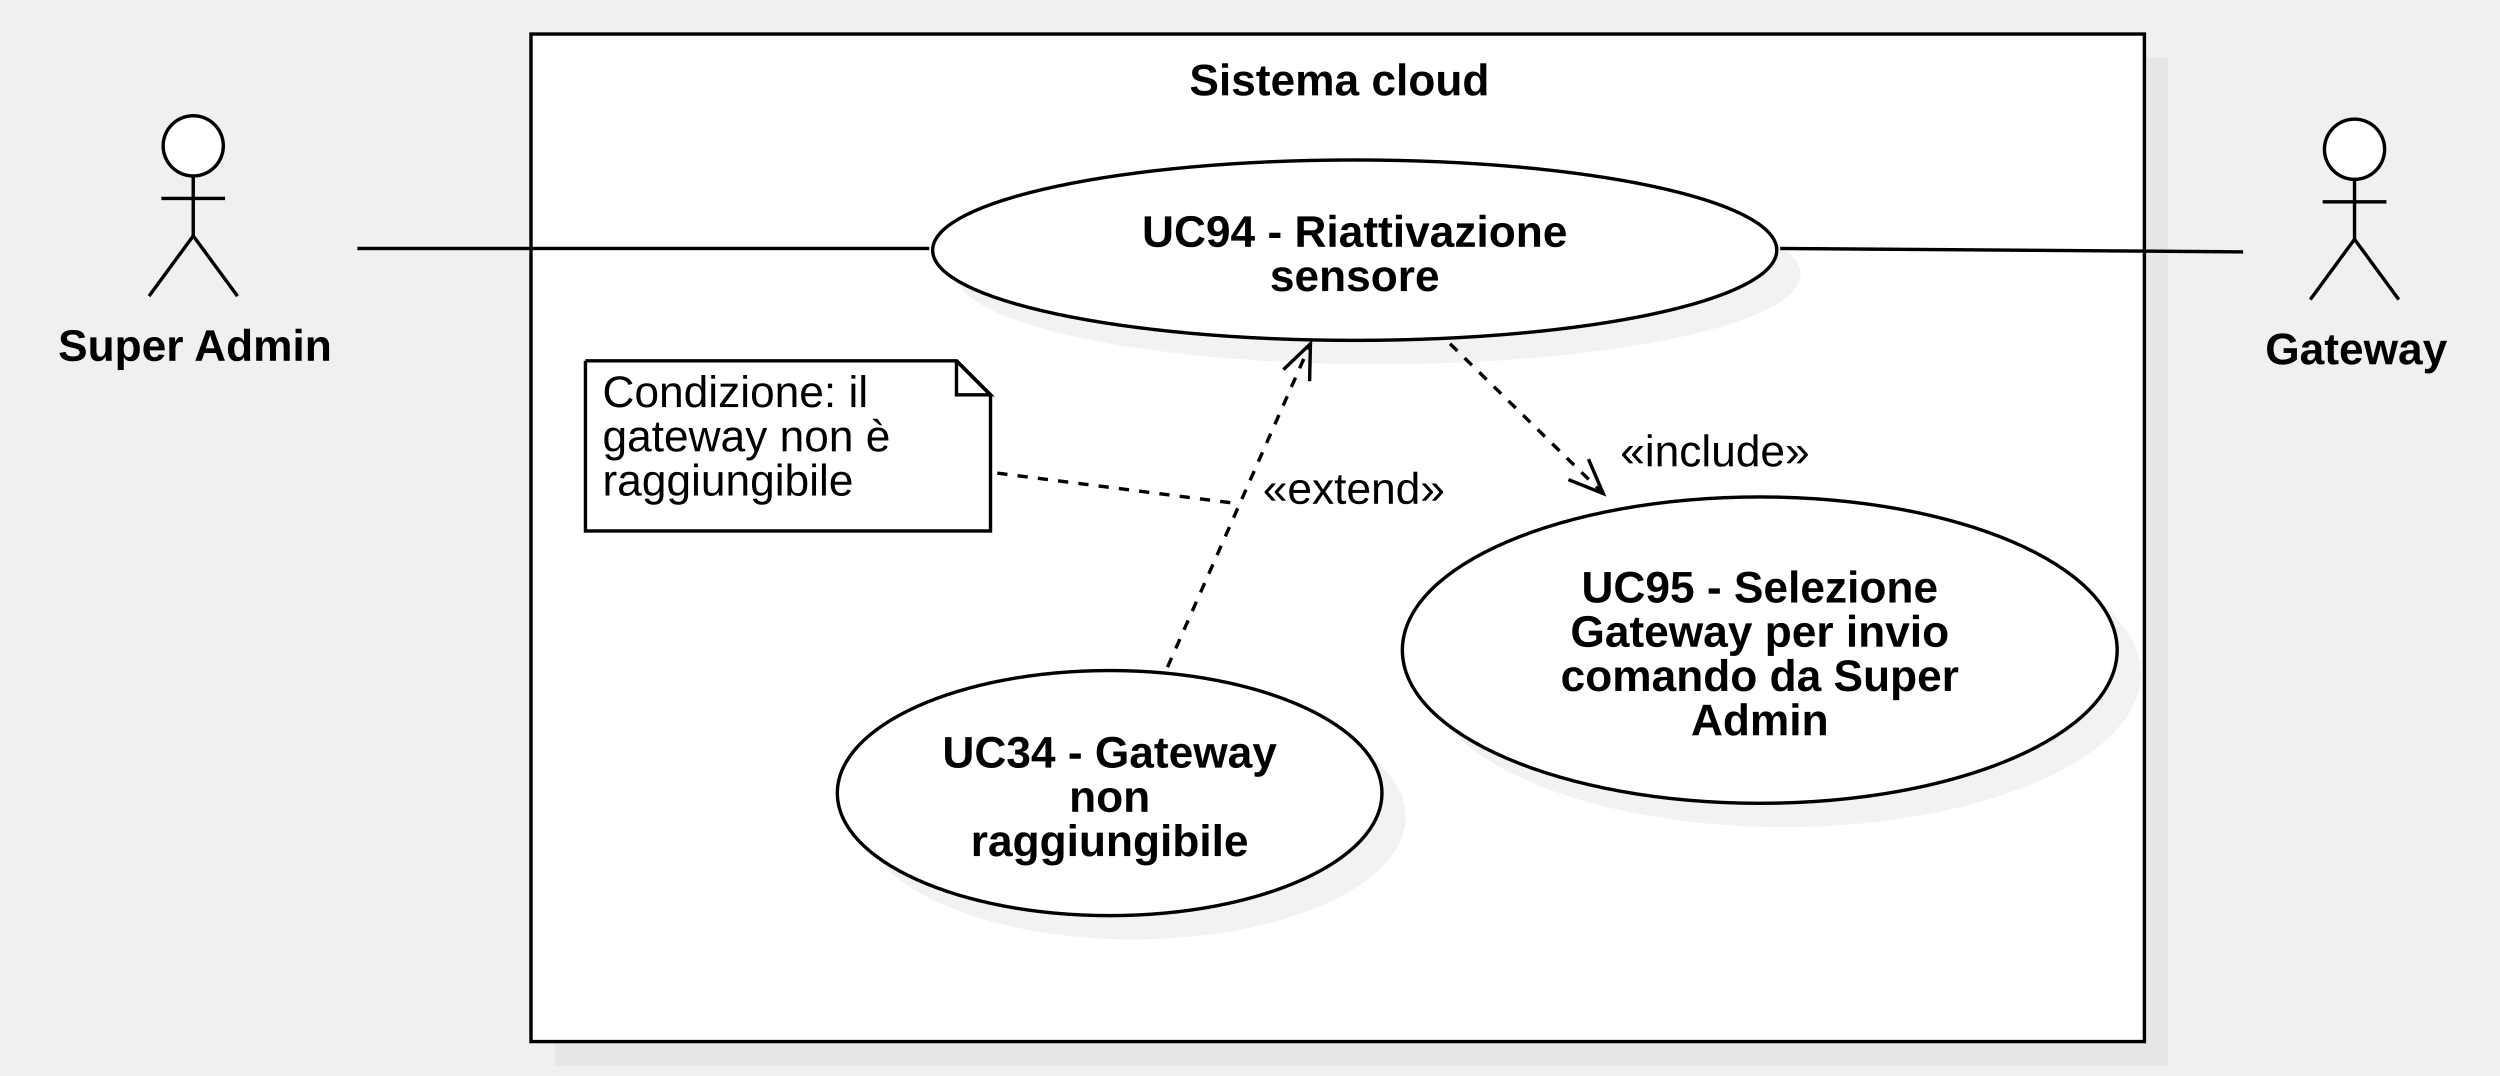
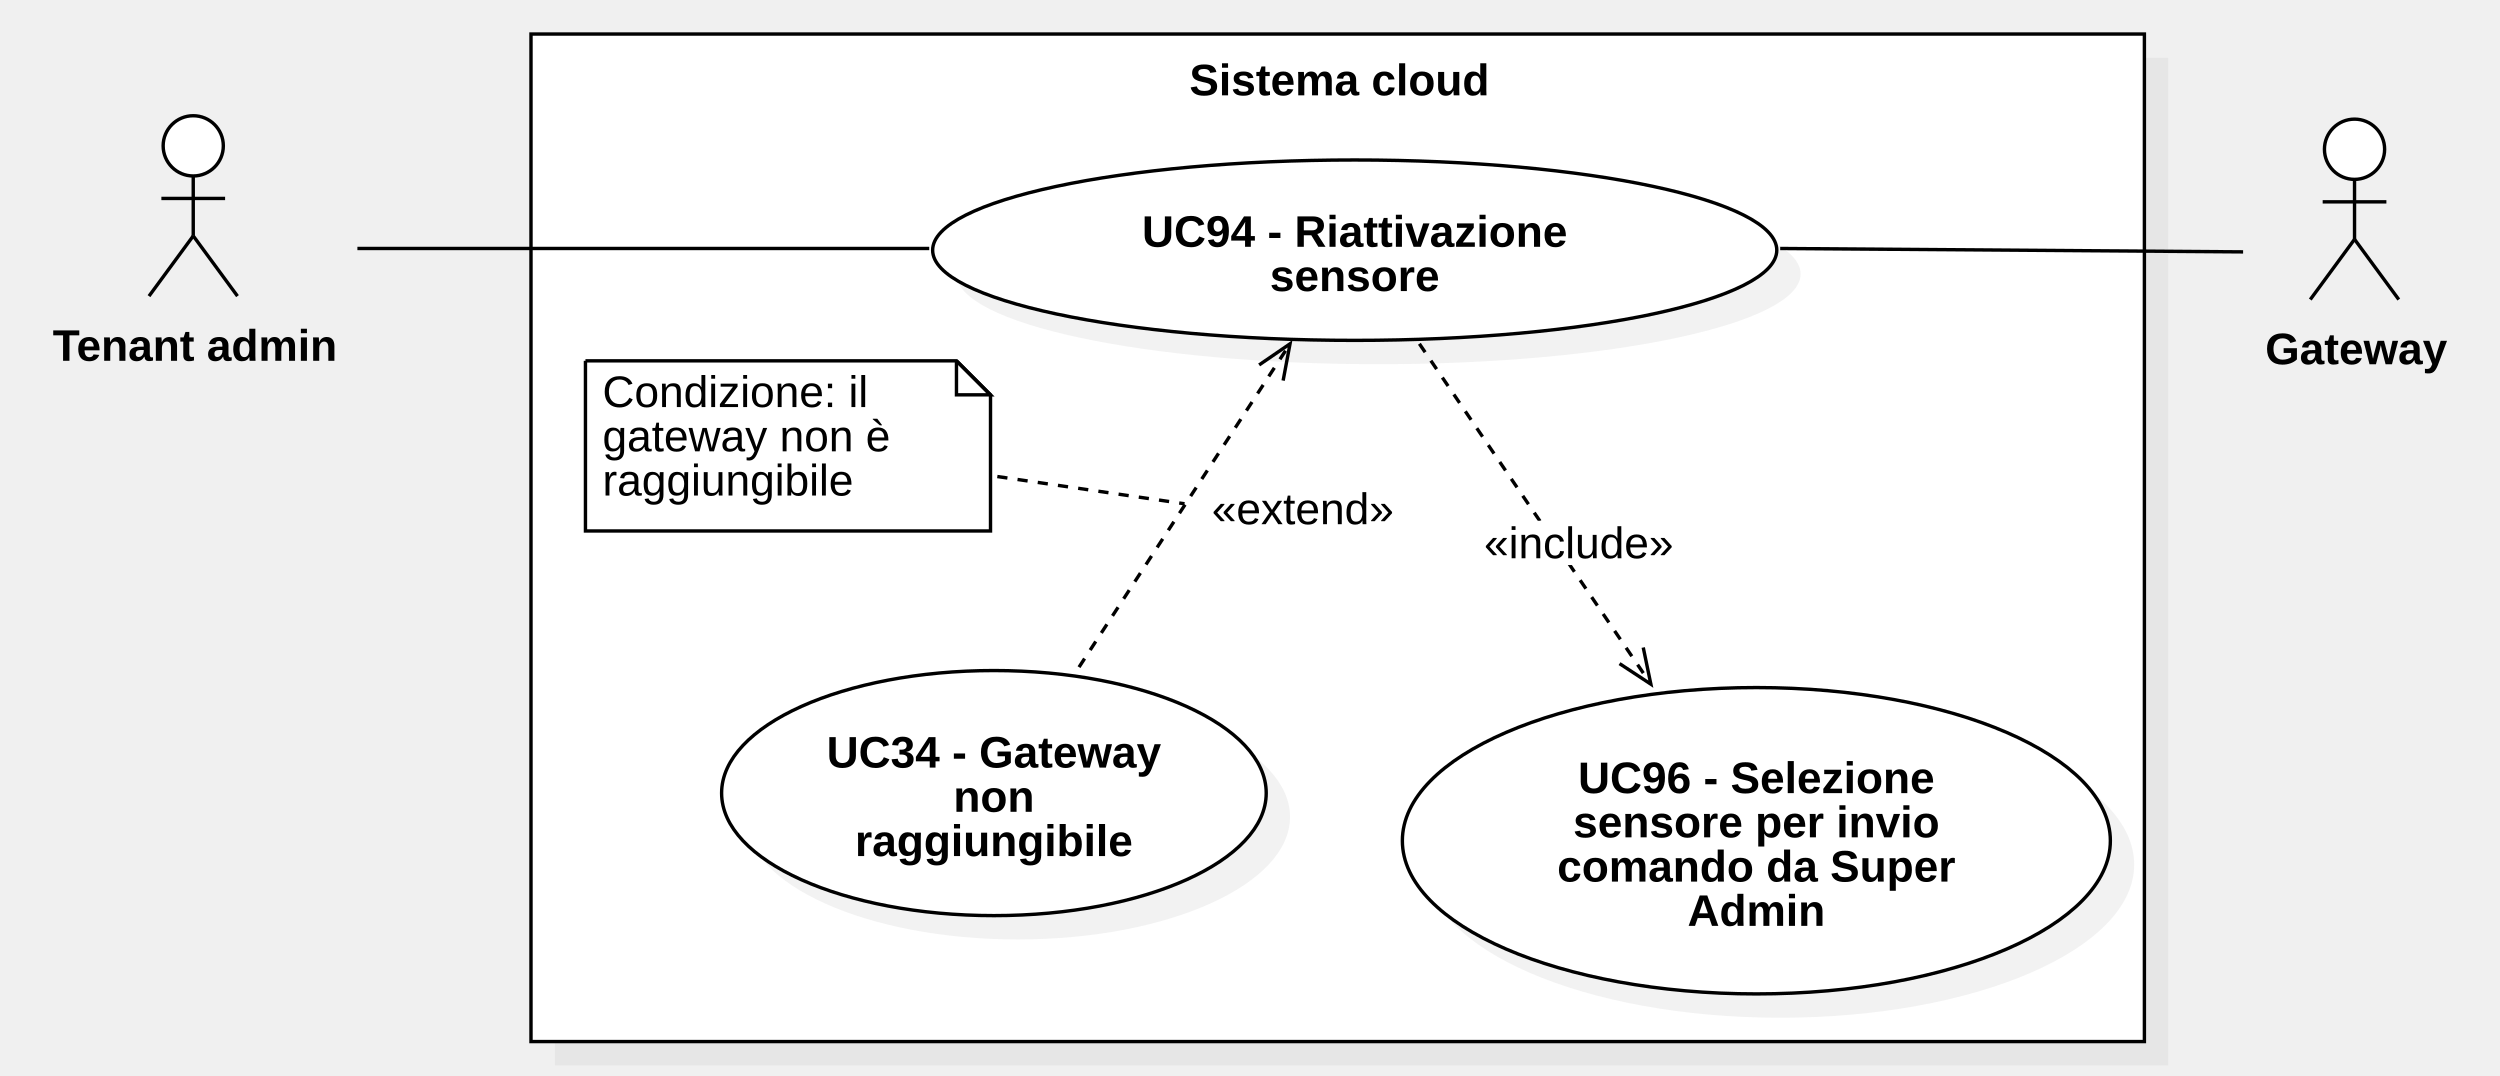
<svg xmlns="http://www.w3.org/2000/svg" version="1.1" width="734.473" height="316">
  <defs />
  <g>
    <g>
      <rect fill="#C0C0C0" stroke="none" x="175" y="31" width="474" height="296" transform="matrix(1 0 0 1 -12 -14)" fill-opacity="0.2" />
    </g>
    <g>
      <rect fill="#ffffff" stroke="none" x="168" y="24" width="474" height="296" transform="matrix(1 0 0 1 -12 -14)" />
    </g>
    <g>
      <path fill="none" stroke="#000000" paint-order="fill stroke markers" d=" M 156 10 L 630 10 L 630 306 L 156 306 L 156 10 Z Z" stroke-miterlimit="10" stroke-dasharray="" />
    </g>
    <g>
      <g>
        <path fill="none" stroke="none" />
        <text fill="#000000" stroke="none" font-family="Arial" font-size="13px" font-style="normal" font-weight="bold" text-decoration="undefined" x="405.5" y="37.5" text-anchor="middle" dominant-baseline="central" transform="matrix(1 0 0 1 -12 -14)">Sistema cloud</text>
      </g>
    </g>
    <g>
      <path fill="#C0C0C0" stroke="none" paint-order="stroke fill markers" d=" M 281 80.5 C 281 65.864 336.517 54 405 54 C 473.483 54 529 65.864 529 80.5 C 529 95.136 473.483 107 405 107 C 336.517 107 281 95.136 281 80.5 Z" fill-opacity="0.2" />
    </g>
    <g>
      <path fill="#ffffff" stroke="none" paint-order="stroke fill markers" d=" M 274 73.5 C 274 58.864 329.517 47 398 47 C 466.483 47 522 58.864 522 73.5 C 522 88.136 466.483 100 398 100 C 329.517 100 274 88.136 274 73.5 Z" />
    </g>
    <g>
      <path fill="none" stroke="#000000" paint-order="fill stroke markers" d=" M 274 73.5 C 274 58.864 329.517 47 398 47 C 466.483 47 522 58.864 522 73.5 C 522 88.136 466.483 100 398 100 C 329.517 100 274 88.136 274 73.5 Z" stroke-miterlimit="10" stroke-dasharray="" />
    </g>
    <g>
      <g>
        <path fill="none" stroke="none" />
        <text fill="#000000" stroke="none" font-family="Arial" font-size="13px" font-style="normal" font-weight="bold" text-decoration="undefined" x="410" y="82" text-anchor="middle" dominant-baseline="central" transform="matrix(1 0 0 1 -12 -14)">UC94 - Riattivazione</text>
        <text fill="#000000" stroke="none" font-family="Arial" font-size="13px" font-style="normal" font-weight="bold" text-decoration="undefined" x="410" y="95" text-anchor="middle" dominant-baseline="central" transform="matrix(1 0 0 1 -12 -14)">sensore</text>
      </g>
    </g>
    <g>
-       <path fill="#C0C0C0" stroke="none" paint-order="stroke fill markers" d=" M 419 198 C 419 173.147 466.01 153 524 153 C 581.99 153 629 173.147 629 198 C 629 222.853 581.99 243 524 243 C 466.01 243 419 222.853 419 198 Z" fill-opacity="0.2" />
-     </g>
-     <g>
-       <path fill="#ffffff" stroke="none" paint-order="stroke fill markers" d=" M 412 191 C 412 166.147 459.01 146 517 146 C 574.99 146 622 166.147 622 191 C 622 215.853 574.99 236 517 236 C 459.01 236 412 215.853 412 191 Z" />
-     </g>
-     <g>
-       <path fill="none" stroke="#000000" paint-order="fill stroke markers" d=" M 412 191 C 412 166.147 459.01 146 517 146 C 574.99 146 622 166.147 622 191 C 622 215.853 574.99 236 517 236 C 459.01 236 412 215.853 412 191 Z" stroke-miterlimit="10" stroke-dasharray="" />
-     </g>
-     <g>
-       <g>
-         <path fill="none" stroke="none" />
-         <text fill="#000000" stroke="none" font-family="Arial" font-size="13px" font-style="normal" font-weight="bold" text-decoration="undefined" x="529" y="186.5" text-anchor="middle" dominant-baseline="central" transform="matrix(1 0 0 1 -12 -14)">UC95 - Selezione</text>
-         <text fill="#000000" stroke="none" font-family="Arial" font-size="13px" font-style="normal" font-weight="bold" text-decoration="undefined" x="529" y="199.5" text-anchor="middle" dominant-baseline="central" transform="matrix(1 0 0 1 -12 -14)">Gateway per invio</text>
-         <text fill="#000000" stroke="none" font-family="Arial" font-size="13px" font-style="normal" font-weight="bold" text-decoration="undefined" x="529" y="212.5" text-anchor="middle" dominant-baseline="central" transform="matrix(1 0 0 1 -12 -14)">comando da Super</text>
-         <text fill="#000000" stroke="none" font-family="Arial" font-size="13px" font-style="normal" font-weight="bold" text-decoration="undefined" x="529" y="225.5" text-anchor="middle" dominant-baseline="central" transform="matrix(1 0 0 1 -12 -14)">Admin</text>
-       </g>
-     </g>
-     <g>
-       <path fill="none" stroke="#000000" paint-order="fill stroke markers" d=" M 426 101 L 471 145" stroke-miterlimit="10" stroke-dasharray="3" />
-     </g>
-     <g>
-       <path fill="none" stroke="#000000" paint-order="fill stroke markers" d=" M 460.791 140.905 L 471 145 L 466.677 134.885" stroke-miterlimit="10" stroke-dasharray="" />
-     </g>
-     <g>
-       <rect fill="#ffffff" stroke="none" x="488" y="140" width="55.656" height="13" transform="matrix(1 0 0 1 -12 -14)" />
-     </g>
-     <g>
-       <g>
-         <path fill="none" stroke="none" />
-         <text fill="#000000" stroke="none" font-family="Arial" font-size="13px" font-style="normal" font-weight="normal" text-decoration="undefined" x="515.828" y="146.5" text-anchor="middle" dominant-baseline="central" transform="matrix(1 0 0 1 -12 -14)">«include»</text>
-       </g>
-     </g>
-     <g>
      <path fill="#ffffff" stroke="none" paint-order="stroke fill markers" d=" M 47.931 42.85 C 47.931 37.962 51.889 34 56.771 34 C 61.653 34 65.611 37.962 65.611 42.85 C 65.611 47.738 61.653 51.7 56.771 51.7 C 51.889 51.7 47.931 47.738 47.931 42.85 Z" />
    </g>
    <g>
      <path fill="none" stroke="#000000" paint-order="fill stroke markers" d=" M 47.931 42.85 C 47.931 37.962 51.889 34 56.771 34 C 61.653 34 65.611 37.962 65.611 42.85 C 65.611 47.738 61.653 51.7 56.771 51.7 C 51.889 51.7 47.931 47.738 47.931 42.85 Z" stroke-miterlimit="10" stroke-dasharray="" />
    </g>
    <g>
      <path fill="none" stroke="#000000" paint-order="fill stroke markers" d=" M 56.771 51.7 L 56.771 69.3" stroke-miterlimit="10" stroke-dasharray="" />
    </g>
    <g>
      <path fill="none" stroke="#000000" paint-order="fill stroke markers" d=" M 47.411 58.3 L 66.131 58.3" stroke-miterlimit="10" stroke-dasharray="" />
    </g>
    <g>
      <path fill="none" stroke="#000000" paint-order="fill stroke markers" d=" M 56.771 69.3 L 43.771 87" stroke-miterlimit="10" stroke-dasharray="" />
    </g>
    <g>
      <path fill="none" stroke="#000000" paint-order="fill stroke markers" d=" M 56.771 69.3 L 69.771 87" stroke-miterlimit="10" stroke-dasharray="" />
    </g>
    <g>
      <g>
        <path fill="none" stroke="none" />
-         <text fill="#000000" stroke="none" font-family="Arial" font-size="13px" font-style="normal" font-weight="bold" text-decoration="undefined" x="69.271" y="115.5" text-anchor="middle" dominant-baseline="central" transform="matrix(1 0 0 1 -12 -14)">Super Admin</text>
+         <text fill="#000000" stroke="none" font-family="Arial" font-size="13px" font-style="normal" font-weight="bold" text-decoration="undefined" x="69.271" y="115.5" text-anchor="middle" dominant-baseline="central" transform="matrix(1 0 0 1 -12 -14)">Tenant admin</text>
      </g>
    </g>
    <g>
      <path fill="#ffffff" stroke="none" paint-order="stroke fill markers" d=" M 682.896 43.85 C 682.896 38.962 686.854 35 691.736 35 C 696.619 35 700.576 38.962 700.576 43.85 C 700.576 48.738 696.619 52.7 691.736 52.7 C 686.854 52.7 682.896 48.738 682.896 43.85 Z" />
    </g>
    <g>
      <path fill="none" stroke="#000000" paint-order="fill stroke markers" d=" M 682.896 43.85 C 682.896 38.962 686.854 35 691.736 35 C 696.619 35 700.576 38.962 700.576 43.85 C 700.576 48.738 696.619 52.7 691.736 52.7 C 686.854 52.7 682.896 48.738 682.896 43.85 Z" stroke-miterlimit="10" stroke-dasharray="" />
    </g>
    <g>
      <path fill="none" stroke="#000000" paint-order="fill stroke markers" d=" M 691.736 52.7 L 691.736 70.3" stroke-miterlimit="10" stroke-dasharray="" />
    </g>
    <g>
      <path fill="none" stroke="#000000" paint-order="fill stroke markers" d=" M 682.376 59.3 L 701.096 59.3" stroke-miterlimit="10" stroke-dasharray="" />
    </g>
    <g>
      <path fill="none" stroke="#000000" paint-order="fill stroke markers" d=" M 691.736 70.3 L 678.736 88" stroke-miterlimit="10" stroke-dasharray="" />
    </g>
    <g>
      <path fill="none" stroke="#000000" paint-order="fill stroke markers" d=" M 691.736 70.3 L 704.736 88" stroke-miterlimit="10" stroke-dasharray="" />
    </g>
    <g>
      <g>
        <path fill="none" stroke="none" />
        <text fill="#000000" stroke="none" font-family="Arial" font-size="13px" font-style="normal" font-weight="bold" text-decoration="undefined" x="704.236" y="116.5" text-anchor="middle" dominant-baseline="central" transform="matrix(1 0 0 1 -12 -14)">Gateway</text>
      </g>
    </g>
    <g>
      <path fill="none" stroke="#000000" paint-order="fill stroke markers" d=" M 105 73 L 273 73" stroke-miterlimit="10" stroke-dasharray="" />
    </g>
    <g>
      <path fill="none" stroke="#000000" paint-order="fill stroke markers" d=" M 659 74 L 523 73" stroke-miterlimit="10" stroke-dasharray="" />
    </g>
    <g>
-       <path fill="#C0C0C0" stroke="none" paint-order="stroke fill markers" d=" M 253 240 C 253 220.118 288.817 204 333 204 C 377.183 204 413 220.118 413 240 C 413 259.882 377.183 276 333 276 C 288.817 276 253 259.882 253 240 Z" fill-opacity="0.2" />
+       <path fill="#C0C0C0" stroke="none" paint-order="stroke fill markers" d=" M 219 240 C 219 220.118 254.817 204 299 204 C 343.183 204 379 220.118 379 240 C 379 259.882 343.183 276 299 276 C 254.817 276 219 259.882 219 240 Z" fill-opacity="0.2" />
    </g>
    <g>
-       <path fill="#ffffff" stroke="none" paint-order="stroke fill markers" d=" M 246 233 C 246 213.118 281.817 197 326 197 C 370.183 197 406 213.118 406 233 C 406 252.882 370.183 269 326 269 C 281.817 269 246 252.882 246 233 Z" />
+       <path fill="#ffffff" stroke="none" paint-order="stroke fill markers" d=" M 212 233 C 212 213.118 247.817 197 292 197 C 336.183 197 372 213.118 372 233 C 372 252.882 336.183 269 292 269 C 247.817 269 212 252.882 212 233 Z" />
    </g>
    <g>
-       <path fill="none" stroke="#000000" paint-order="fill stroke markers" d=" M 246 233 C 246 213.118 281.817 197 326 197 C 370.183 197 406 213.118 406 233 C 406 252.882 370.183 269 326 269 C 281.817 269 246 252.882 246 233 Z" stroke-miterlimit="10" stroke-dasharray="" />
+       <path fill="none" stroke="#000000" paint-order="fill stroke markers" d=" M 212 233 C 212 213.118 247.817 197 292 197 C 336.183 197 372 213.118 372 233 C 372 252.882 336.183 269 292 269 C 247.817 269 212 252.882 212 233 Z" stroke-miterlimit="10" stroke-dasharray="" />
    </g>
    <g>
      <g>
        <path fill="none" stroke="none" />
-         <text fill="#000000" stroke="none" font-family="Arial" font-size="13px" font-style="normal" font-weight="bold" text-decoration="undefined" x="338" y="235" text-anchor="middle" dominant-baseline="central" transform="matrix(1 0 0 1 -12 -14)">UC34 - Gateway</text>
-         <text fill="#000000" stroke="none" font-family="Arial" font-size="13px" font-style="normal" font-weight="bold" text-decoration="undefined" x="338" y="248" text-anchor="middle" dominant-baseline="central" transform="matrix(1 0 0 1 -12 -14)">non</text>
-         <text fill="#000000" stroke="none" font-family="Arial" font-size="13px" font-style="normal" font-weight="bold" text-decoration="undefined" x="338" y="261" text-anchor="middle" dominant-baseline="central" transform="matrix(1 0 0 1 -12 -14)">raggiungibile</text>
+         <text fill="#000000" stroke="none" font-family="Arial" font-size="13px" font-style="normal" font-weight="bold" text-decoration="undefined" x="304" y="235" text-anchor="middle" dominant-baseline="central" transform="matrix(1 0 0 1 -12 -14)">UC34 - Gateway</text>
+         <text fill="#000000" stroke="none" font-family="Arial" font-size="13px" font-style="normal" font-weight="bold" text-decoration="undefined" x="304" y="248" text-anchor="middle" dominant-baseline="central" transform="matrix(1 0 0 1 -12 -14)">non</text>
+         <text fill="#000000" stroke="none" font-family="Arial" font-size="13px" font-style="normal" font-weight="bold" text-decoration="undefined" x="304" y="261" text-anchor="middle" dominant-baseline="central" transform="matrix(1 0 0 1 -12 -14)">raggiungibile</text>
      </g>
    </g>
    <g>
-       <path fill="none" stroke="#000000" paint-order="fill stroke markers" d=" M 343 196 L 385 101" stroke-miterlimit="10" stroke-dasharray="3" />
+       <path fill="none" stroke="#000000" paint-order="fill stroke markers" d=" M 317 196 L 379 101" stroke-miterlimit="10" stroke-dasharray="3" />
    </g>
    <g>
-       <path fill="none" stroke="#000000" paint-order="fill stroke markers" d=" M 384.741 111.997 L 385 101 L 377.041 108.593" stroke-miterlimit="10" stroke-dasharray="" />
+       <path fill="none" stroke="#000000" paint-order="fill stroke markers" d=" M 376.971 111.811 L 379 101 L 369.921 107.21" stroke-miterlimit="10" stroke-dasharray="" />
    </g>
    <g>
-       <rect fill="#ffffff" stroke="none" x="383" y="151" width="53.492" height="13" transform="matrix(1 0 0 1 -12 -14)" />
+       <rect fill="#ffffff" stroke="none" x="368" y="157" width="53.492" height="13" transform="matrix(1 0 0 1 -12 -14)" />
    </g>
    <g>
      <g>
        <path fill="none" stroke="none" />
-         <text fill="#000000" stroke="none" font-family="Arial" font-size="13px" font-style="normal" font-weight="normal" text-decoration="undefined" x="409.746" y="157.5" text-anchor="middle" dominant-baseline="central" transform="matrix(1 0 0 1 -12 -14)">«extend»</text>
+         <text fill="#000000" stroke="none" font-family="Arial" font-size="13px" font-style="normal" font-weight="normal" text-decoration="undefined" x="394.746" y="163.5" text-anchor="middle" dominant-baseline="central" transform="matrix(1 0 0 1 -12 -14)">«extend»</text>
      </g>
    </g>
    <g>
      <path fill="#ffffff" stroke="none" paint-order="stroke fill markers" d=" M 172 106 L 281 106 L 291 116 L 291 156 L 172 156 L 172 106" />
    </g>
    <g>
      <path fill="none" stroke="#000000" paint-order="fill stroke markers" d=" M 172 106 L 281 106 L 291 116 L 291 156 L 172 156 L 172 106 L 172 106" stroke-miterlimit="10" stroke-dasharray="" />
    </g>
    <g>
      <path fill="none" stroke="#000000" paint-order="fill stroke markers" d=" M 281 106 L 281 116 L 291 116 L 281 106" stroke-miterlimit="10" stroke-dasharray="" />
    </g>
    <g>
      <g>
        <path fill="none" stroke="none" />
        <text fill="#000000" stroke="none" font-family="Arial" font-size="13px" font-style="normal" font-weight="normal" text-decoration="undefined" x="189" y="125" text-anchor="start" dominant-baseline="text-before-edge" transform="matrix(1 0 0 1 -12 -14)">Condizione: il</text>
        <text fill="#000000" stroke="none" font-family="Arial" font-size="13px" font-style="normal" font-weight="normal" text-decoration="undefined" x="189" y="138" text-anchor="start" dominant-baseline="text-before-edge" transform="matrix(1 0 0 1 -12 -14)">gateway non è</text>
        <text fill="#000000" stroke="none" font-family="Arial" font-size="13px" font-style="normal" font-weight="normal" text-decoration="undefined" x="189" y="151" text-anchor="start" dominant-baseline="text-before-edge" transform="matrix(1 0 0 1 -12 -14)">raggiungibile</text>
      </g>
    </g>
    <g>
-       <path fill="none" stroke="#000000" paint-order="fill stroke markers" d=" M 293 139 L 364 148" stroke-miterlimit="10" stroke-dasharray="3" />
+       <path fill="none" stroke="#000000" paint-order="fill stroke markers" d=" M 293 140 L 348 148" stroke-miterlimit="10" stroke-dasharray="3" />
+     </g>
+     <g>
+       <path fill="#C0C0C0" stroke="none" paint-order="stroke fill markers" d=" M 419 254 C 419 229.147 465.562 209 523 209 C 580.438 209 627 229.147 627 254 C 627 278.853 580.438 299 523 299 C 465.562 299 419 278.853 419 254 Z" fill-opacity="0.2" />
+     </g>
+     <g>
+       <path fill="#ffffff" stroke="none" paint-order="stroke fill markers" d=" M 412 247 C 412 222.147 458.562 202 516 202 C 573.438 202 620 222.147 620 247 C 620 271.853 573.438 292 516 292 C 458.562 292 412 271.853 412 247 Z" />
+     </g>
+     <g>
+       <path fill="none" stroke="#000000" paint-order="fill stroke markers" d=" M 412 247 C 412 222.147 458.562 202 516 202 C 573.438 202 620 222.147 620 247 C 620 271.853 573.438 292 516 292 C 458.562 292 412 271.853 412 247 Z" stroke-miterlimit="10" stroke-dasharray="" />
+     </g>
+     <g>
+       <g>
+         <path fill="none" stroke="none" />
+         <text fill="#000000" stroke="none" font-family="Arial" font-size="13px" font-style="normal" font-weight="bold" text-decoration="undefined" x="528" y="242.5" text-anchor="middle" dominant-baseline="central" transform="matrix(1 0 0 1 -12 -14)">UC96 - Selezione</text>
+         <text fill="#000000" stroke="none" font-family="Arial" font-size="13px" font-style="normal" font-weight="bold" text-decoration="undefined" x="528" y="255.5" text-anchor="middle" dominant-baseline="central" transform="matrix(1 0 0 1 -12 -14)">sensore per invio</text>
+         <text fill="#000000" stroke="none" font-family="Arial" font-size="13px" font-style="normal" font-weight="bold" text-decoration="undefined" x="528" y="268.5" text-anchor="middle" dominant-baseline="central" transform="matrix(1 0 0 1 -12 -14)">comando da Super</text>
+         <text fill="#000000" stroke="none" font-family="Arial" font-size="13px" font-style="normal" font-weight="bold" text-decoration="undefined" x="528" y="281.5" text-anchor="middle" dominant-baseline="central" transform="matrix(1 0 0 1 -12 -14)">Admin</text>
+       </g>
+     </g>
+     <g>
+       <path fill="none" stroke="#000000" paint-order="fill stroke markers" d=" M 417 101 L 485 201" stroke-miterlimit="10" stroke-dasharray="3" />
+     </g>
+     <g>
+       <path fill="none" stroke="#000000" paint-order="fill stroke markers" d=" M 475.804 194.963 L 485 201 L 482.766 190.229" stroke-miterlimit="10" stroke-dasharray="" />
+     </g>
+     <g>
+       <rect fill="#ffffff" stroke="none" x="448" y="167" width="55.656" height="13" transform="matrix(1 0 0 1 -12 -14)" />
+     </g>
+     <g>
+       <g>
+         <path fill="none" stroke="none" />
+         <text fill="#000000" stroke="none" font-family="Arial" font-size="13px" font-style="normal" font-weight="normal" text-decoration="undefined" x="475.828" y="173.5" text-anchor="middle" dominant-baseline="central" transform="matrix(1 0 0 1 -12 -14)">«include»</text>
+       </g>
    </g>
  </g>
</svg>
